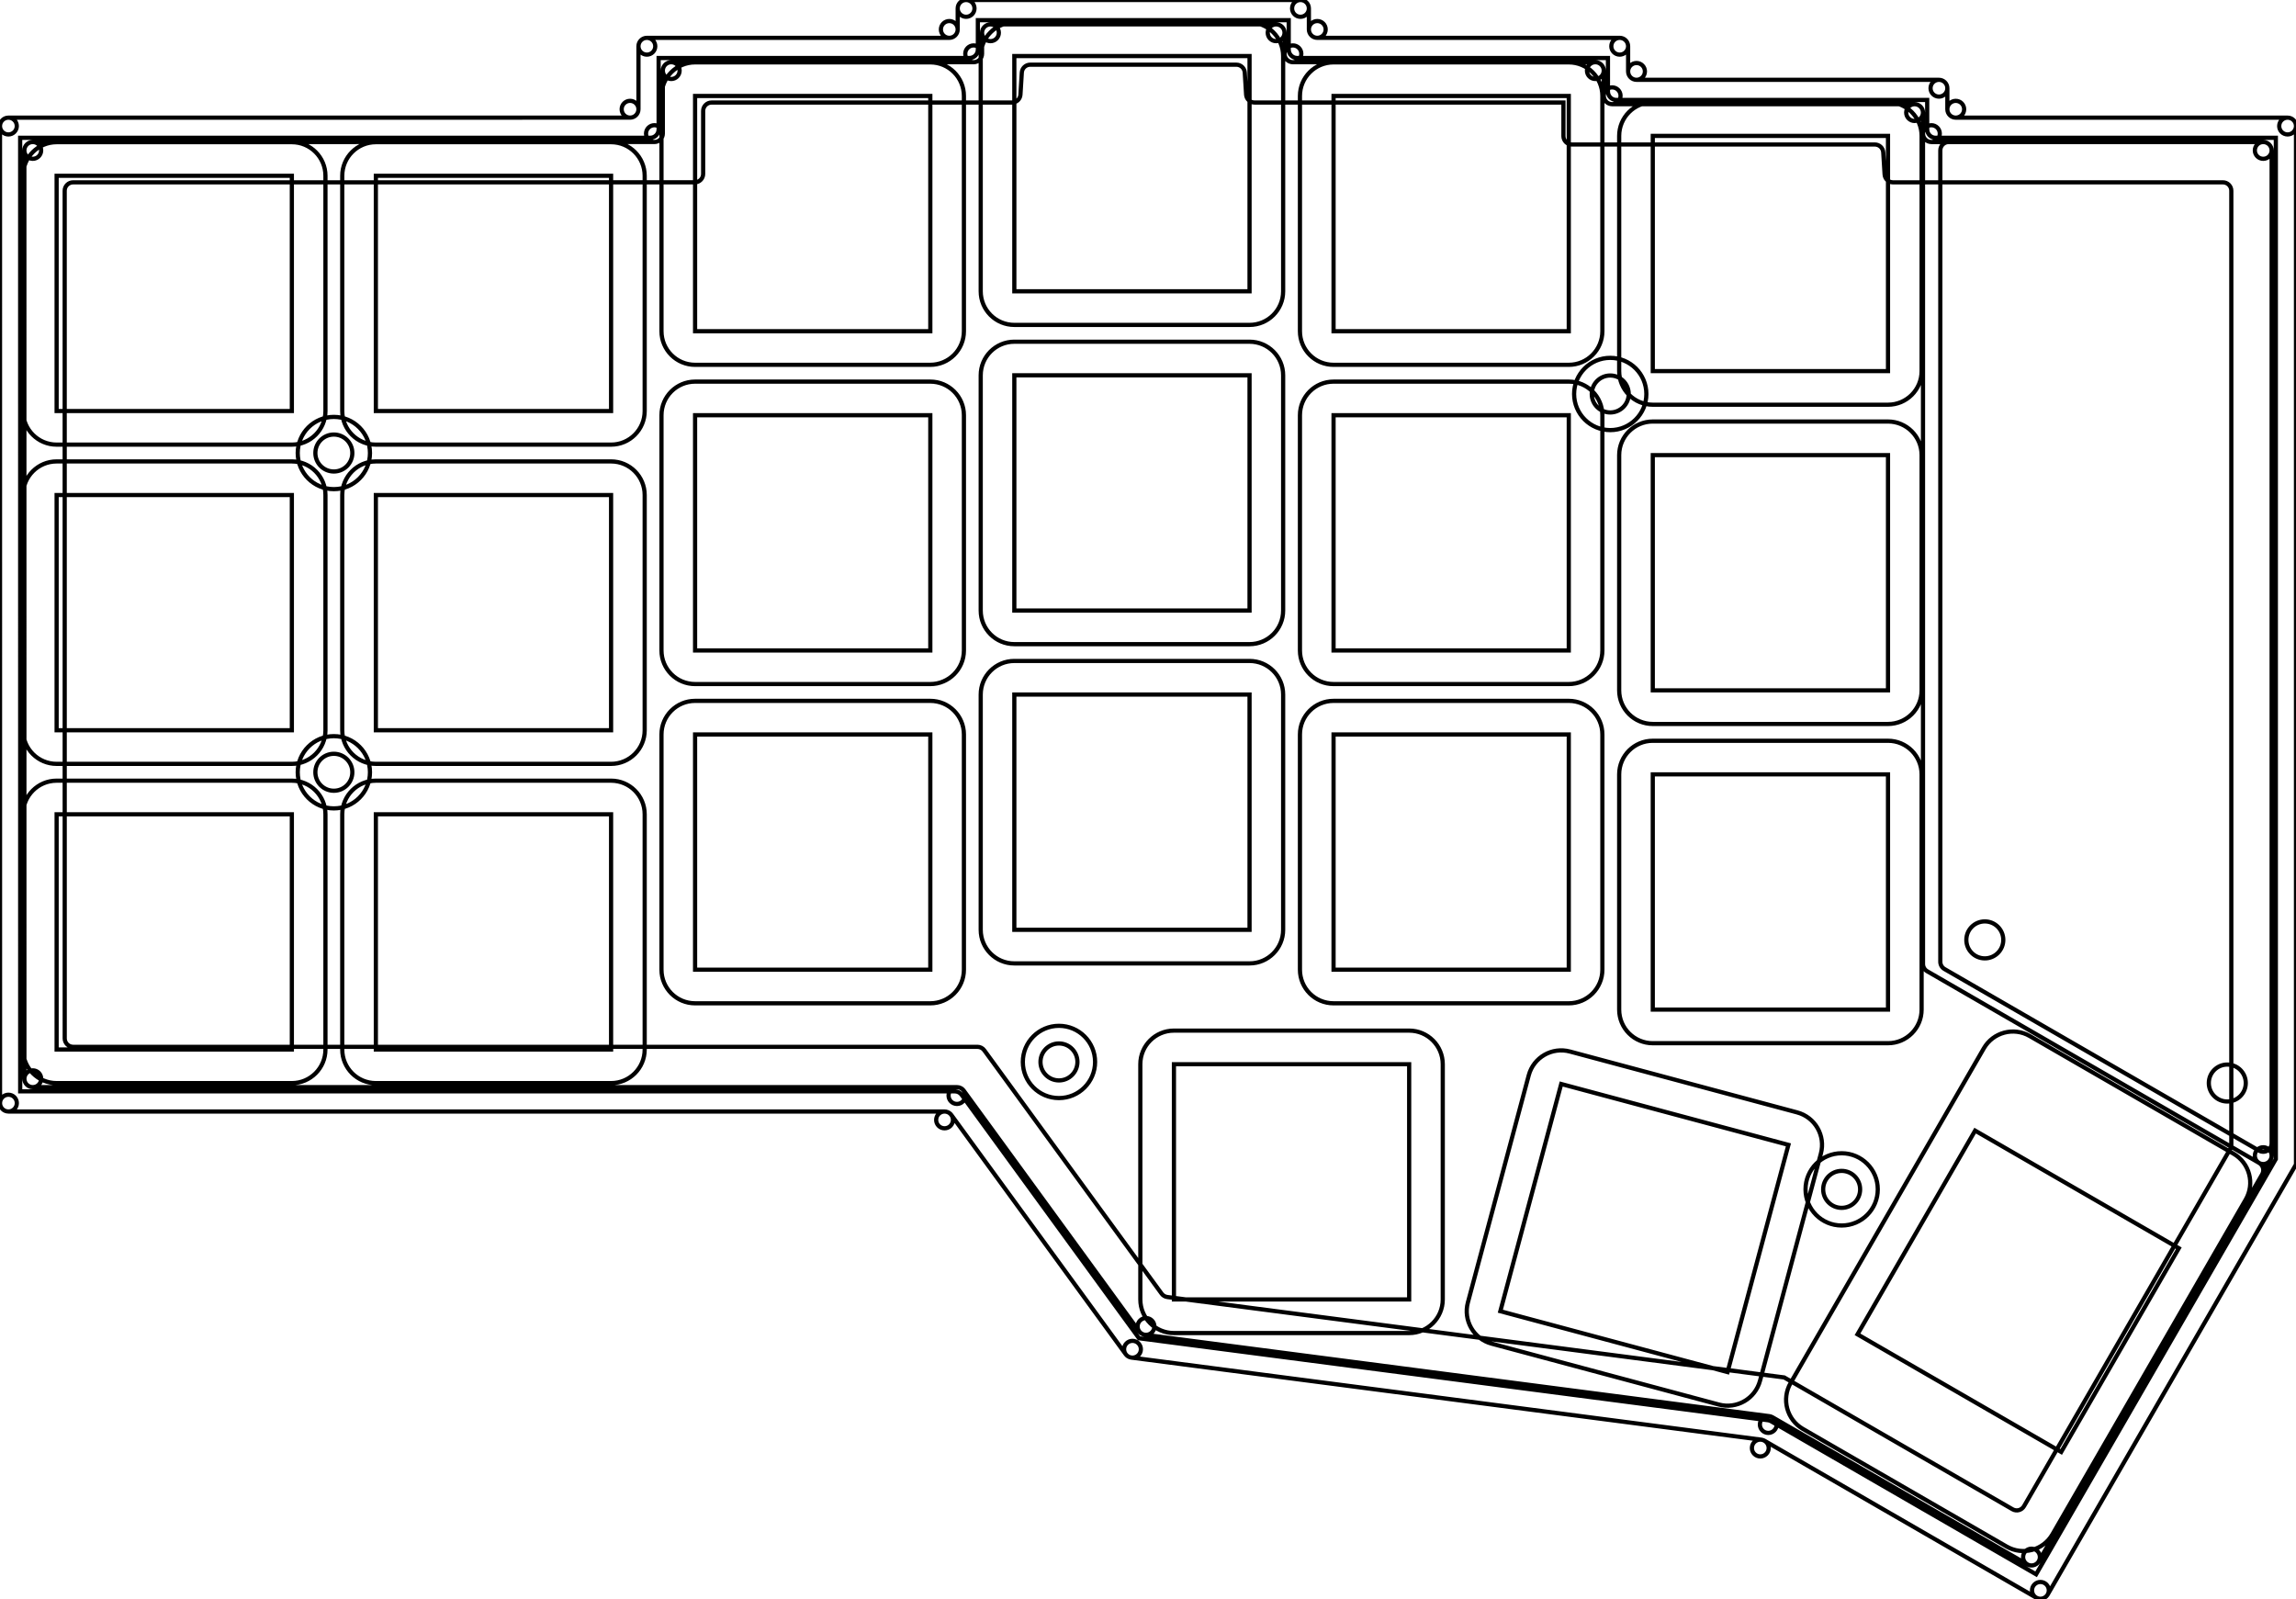
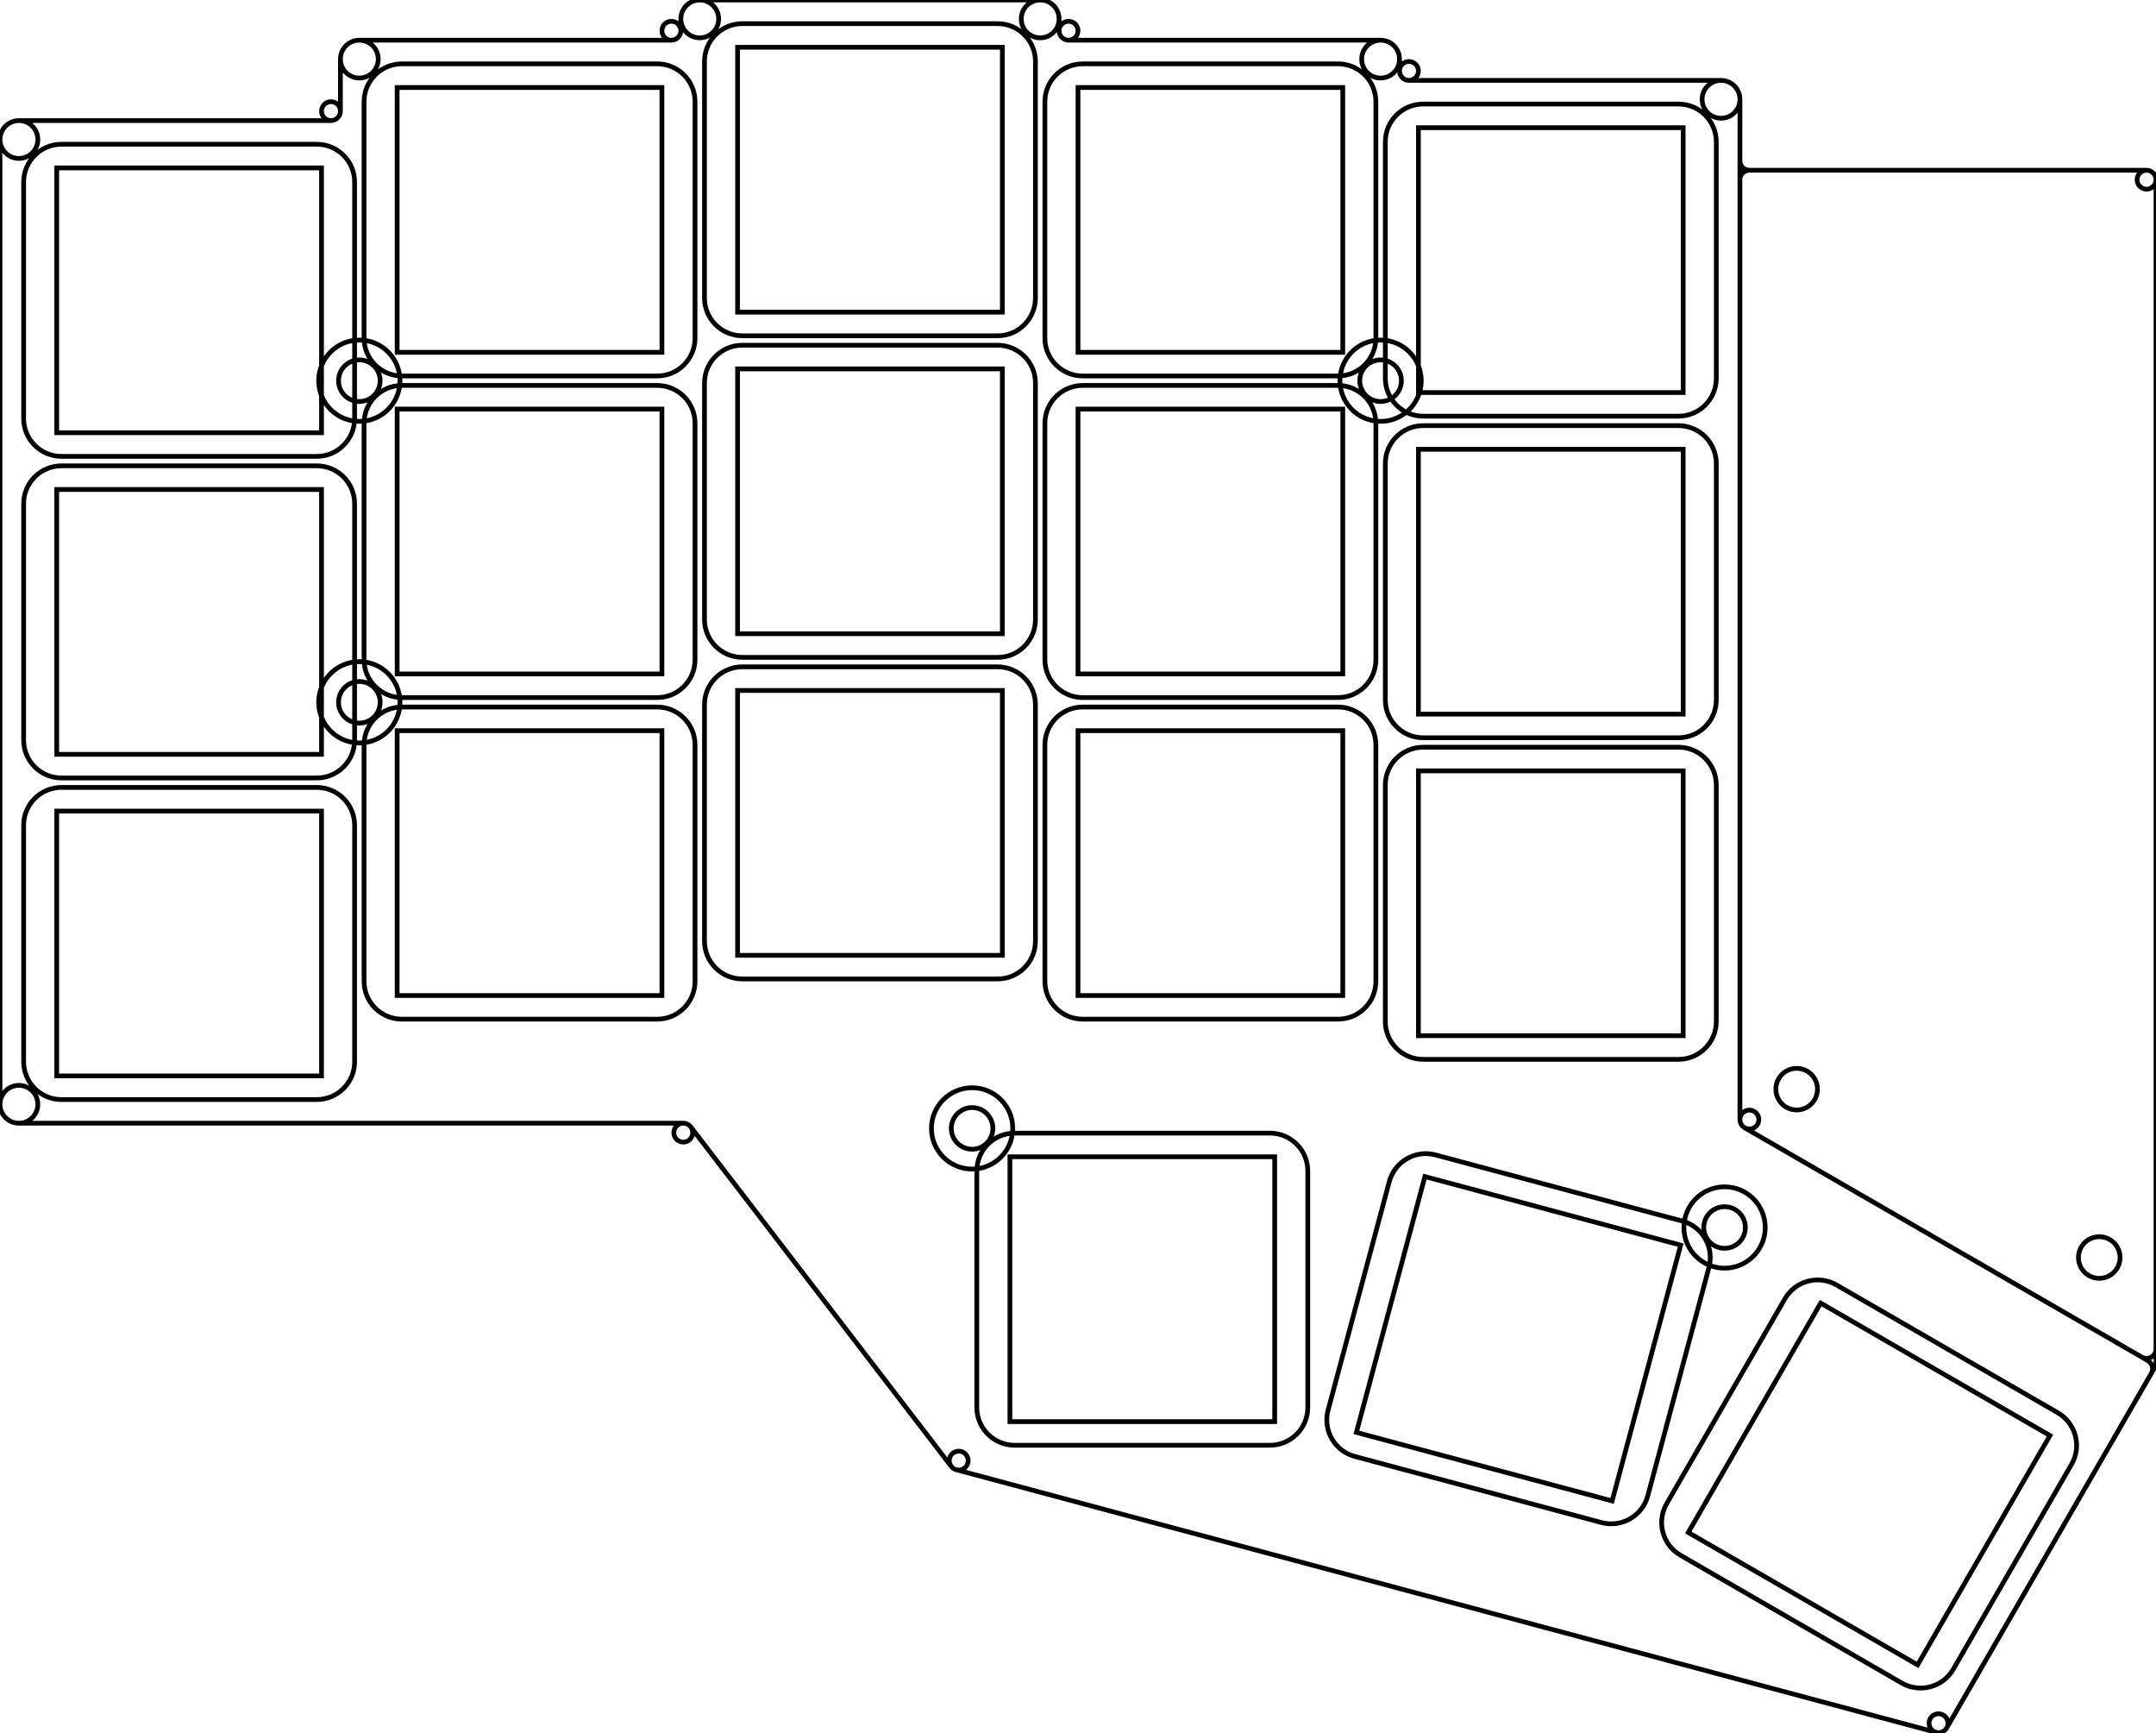
- <svg xmlns="http://www.w3.org/2000/svg" width="136.653mm" height="95.151mm" viewBox="0 0 136.653 95.151">
+ <svg xmlns="http://www.w3.org/2000/svg" width="114mm" height="91.593mm" viewBox="0 0 114 91.593">
  <g id="svgGroup" stroke-linecap="round" fill-rule="evenodd" font-size="9pt" stroke="#000" stroke-width="0.25mm" fill="none" style="stroke:#000;stroke-width:0.25mm;fill:none">
-     <path d="M 1.202 64.702 L 1.2 8.452 L 1.2 8.202 L 38.7 8.201 A 0.5 0.5 0 0 0 39.2 7.701 L 39.2 3.452 L 57.7 3.452 A 0.5 0.5 0 0 0 58.2 2.952 L 58.2 1.2 L 76.702 1.2 L 76.702 2.952 A 0.5 0.5 0 0 0 77.202 3.452 L 95.702 3.452 L 95.702 5.45 A 0.5 0.5 0 0 0 96.202 5.95 L 114.702 5.95 L 114.702 6.2 L 114.703 7.702 A 0.5 0.5 0 0 0 115.203 8.202 L 135.453 8.202 L 135.453 68.98 L 135.105 69.584 L 121.185 93.695 L 105.412 84.588 A 0.5 0.5 0 0 0 105.227 84.525 L 67.791 79.646 L 57.233 65.158 A 0.5 0.5 0 0 0 56.829 64.952 L 1.202 64.952 L 1.202 64.702 Z M 3.852 61.802 L 3.85 11.352 A 0.5 0.5 0 0 1 4.35 10.852 L 41.35 10.851 A 0.5 0.5 0 0 0 41.85 10.351 L 41.85 6.602 A 0.5 0.5 0 0 1 42.35 6.102 L 60.236 6.102 A 0.5 0.5 0 0 0 60.735 5.633 L 60.816 4.319 A 0.5 0.5 0 0 1 61.316 3.85 L 73.587 3.85 A 0.5 0.5 0 0 1 74.086 4.319 L 74.167 5.633 A 0.5 0.5 0 0 0 74.666 6.102 L 93.052 6.102 L 93.052 8.1 A 0.5 0.5 0 0 0 93.552 8.6 L 111.588 8.6 A 0.5 0.5 0 0 1 112.087 9.069 L 112.168 10.383 A 0.5 0.5 0 0 0 112.667 10.852 L 132.303 10.852 A 0.5 0.5 0 0 1 132.803 11.352 L 132.803 68.136 A 0.5 0.5 0 0 1 132.736 68.386 L 120.465 89.642 A 0.5 0.5 0 0 1 119.782 89.825 L 106.192 81.979 L 69.475 77.193 A 0.5 0.5 0 0 1 69.136 76.992 L 59.15 63.289 L 58.58 62.508 A 0.5 0.5 0 0 0 58.176 62.302 L 4.352 62.302 A 0.5 0.5 0 0 1 3.852 61.802 Z M 136.653 7.502 L 136.653 69.302 L 136.144 70.184 L 121.874 94.901 M 122.161 91.31 L 133.661 71.392 A 2 2 0 0 0 132.929 68.66 L 120.805 61.66 A 2 2 0 0 0 118.073 62.392 L 106.573 82.31 A 2 2 0 0 0 107.305 85.043 L 119.429 92.043 A 2 2 0 0 0 122.161 91.31 Z M 134.638 69.892 A 0.5 0.5 0 0 0 134.455 69.209 L 114.703 57.805 A 0.5 0.5 0 0 1 114.453 57.372 L 114.453 8.452 L 114.452 6.7 M 115.983 8.452 A 0.5 0.5 0 0 0 115.483 8.952 L 115.483 57.239 A 0.5 0.5 0 0 0 115.733 57.672 L 134.453 68.48 A 0.5 0.5 0 0 0 135.203 68.047 M 3.37 64.462 L 17.37 64.462 A 2 2 0 0 0 19.37 62.462 L 19.37 48.462 A 2 2 0 0 0 17.37 46.462 L 3.37 46.462 A 2 2 0 0 0 1.37 48.462 L 1.37 62.462 A 2 2 0 0 0 3.37 64.462 Z M 3.37 45.462 L 17.37 45.462 A 2 2 0 0 0 19.37 43.462 L 19.37 29.462 A 2 2 0 0 0 17.37 27.462 L 3.37 27.462 A 2 2 0 0 0 1.37 29.462 L 1.37 43.462 A 2 2 0 0 0 3.37 45.462 Z M 3.37 26.462 L 17.37 26.462 A 2 2 0 0 0 19.37 24.462 L 19.37 10.462 A 2 2 0 0 0 17.37 8.462 L 3.37 8.462 A 2 2 0 0 0 1.37 10.462 L 1.37 24.462 A 2 2 0 0 0 3.37 26.462 Z M 22.37 64.462 L 36.37 64.462 A 2 2 0 0 0 38.37 62.462 L 38.37 48.462 A 2 2 0 0 0 36.37 46.462 L 22.37 46.462 A 2 2 0 0 0 20.37 48.462 L 20.37 62.462 A 2 2 0 0 0 22.37 64.462 Z M 22.37 45.462 L 36.37 45.462 A 2 2 0 0 0 38.37 43.462 L 38.37 29.462 A 2 2 0 0 0 36.37 27.462 L 22.37 27.462 A 2 2 0 0 0 20.37 29.462 L 20.37 43.462 A 2 2 0 0 0 22.37 45.462 Z M 22.37 26.462 L 36.37 26.462 A 2 2 0 0 0 38.37 24.462 L 38.37 10.462 A 2 2 0 0 0 36.37 8.462 L 22.37 8.462 A 2 2 0 0 0 20.37 10.462 L 20.37 24.462 A 2 2 0 0 0 22.37 26.462 Z M 41.37 59.712 L 55.37 59.712 A 2 2 0 0 0 57.37 57.712 L 57.37 43.712 A 2 2 0 0 0 55.37 41.712 L 41.37 41.712 A 2 2 0 0 0 39.37 43.712 L 39.37 57.712 A 2 2 0 0 0 41.37 59.712 Z M 41.37 40.712 L 55.37 40.712 A 2 2 0 0 0 57.37 38.712 L 57.37 24.712 A 2 2 0 0 0 55.37 22.712 L 41.37 22.712 A 2 2 0 0 0 39.37 24.712 L 39.37 38.712 A 2 2 0 0 0 41.37 40.712 Z M 41.37 21.712 L 55.37 21.712 A 2 2 0 0 0 57.37 19.712 L 57.37 5.712 A 2 2 0 0 0 55.37 3.712 L 41.37 3.712 A 2 2 0 0 0 39.37 5.712 L 39.37 19.712 A 2 2 0 0 0 41.37 21.712 Z M 60.37 57.337 L 74.37 57.337 A 2 2 0 0 0 76.37 55.337 L 76.37 41.337 A 2 2 0 0 0 74.37 39.337 L 60.37 39.337 A 2 2 0 0 0 58.37 41.337 L 58.37 55.337 A 2 2 0 0 0 60.37 57.337 Z M 60.37 38.337 L 74.37 38.337 A 2 2 0 0 0 76.37 36.337 L 76.37 22.337 A 2 2 0 0 0 74.37 20.337 L 60.37 20.337 A 2 2 0 0 0 58.37 22.337 L 58.37 36.337 A 2 2 0 0 0 60.37 38.337 Z M 60.37 19.337 L 74.37 19.337 A 2 2 0 0 0 76.37 17.337 L 76.37 3.337 A 2 2 0 0 0 74.37 1.337 L 60.37 1.337 A 2 2 0 0 0 58.37 3.337 L 58.37 17.337 A 2 2 0 0 0 60.37 19.337 Z M 79.37 59.712 L 93.37 59.712 A 2 2 0 0 0 95.37 57.712 L 95.37 43.712 A 2 2 0 0 0 93.37 41.712 L 79.37 41.712 A 2 2 0 0 0 77.37 43.712 L 77.37 57.712 A 2 2 0 0 0 79.37 59.712 Z M 79.37 40.712 L 93.37 40.712 A 2 2 0 0 0 95.37 38.712 L 95.37 24.712 A 2 2 0 0 0 93.37 22.712 L 79.37 22.712 A 2 2 0 0 0 77.37 24.712 L 77.37 38.712 A 2 2 0 0 0 79.37 40.712 Z M 79.37 21.712 L 93.37 21.712 A 2 2 0 0 0 95.37 19.712 L 95.37 5.712 A 2 2 0 0 0 93.37 3.712 L 79.37 3.712 A 2 2 0 0 0 77.37 5.712 L 77.37 19.712 A 2 2 0 0 0 79.37 21.712 Z M 98.37 62.087 L 112.37 62.087 A 2 2 0 0 0 114.37 60.087 L 114.37 46.087 A 2 2 0 0 0 112.37 44.087 L 98.37 44.087 A 2 2 0 0 0 96.37 46.087 L 96.37 60.087 A 2 2 0 0 0 98.37 62.087 Z M 98.37 43.087 L 112.37 43.087 A 2 2 0 0 0 114.37 41.087 L 114.37 27.087 A 2 2 0 0 0 112.37 25.087 L 98.37 25.087 A 2 2 0 0 0 96.37 27.087 L 96.37 41.087 A 2 2 0 0 0 98.37 43.087 Z M 98.37 24.087 L 112.37 24.087 A 2 2 0 0 0 114.37 22.087 L 114.37 8.087 A 2 2 0 0 0 112.37 6.087 L 98.37 6.087 A 2 2 0 0 0 96.37 8.087 L 96.37 22.087 A 2 2 0 0 0 98.37 24.087 Z M 69.87 79.337 L 83.87 79.337 A 2 2 0 0 0 85.87 77.337 L 85.87 63.337 A 2 2 0 0 0 83.87 61.337 L 69.87 61.337 A 2 2 0 0 0 67.87 63.337 L 67.87 77.337 A 2 2 0 0 0 69.87 79.337 Z M 88.779 79.969 L 102.302 83.592 A 2 2 0 0 0 104.752 82.178 L 108.375 68.655 A 2 2 0 0 0 106.961 66.205 L 93.438 62.582 A 2 2 0 0 0 90.988 63.996 L 87.365 77.519 A 2 2 0 0 0 88.779 79.969 Z M 0.002 65.652 L 0.002 64.702 L 0 8.452 L 0 7.502 M 89.297 78.037 L 102.82 81.66 L 106.443 68.137 L 92.92 64.514 L 89.297 78.037 Z M 3.37 62.462 L 17.37 62.462 L 17.37 48.462 L 3.37 48.462 L 3.37 62.462 Z M 3.37 43.462 L 17.37 43.462 L 17.37 29.462 L 3.37 29.462 L 3.37 43.462 Z M 3.37 24.462 L 17.37 24.462 L 17.37 10.462 L 3.37 10.462 L 3.37 24.462 Z M 22.37 62.462 L 36.37 62.462 L 36.37 48.462 L 22.37 48.462 L 22.37 62.462 Z M 22.37 43.462 L 36.37 43.462 L 36.37 29.462 L 22.37 29.462 L 22.37 43.462 Z M 22.37 24.462 L 36.37 24.462 L 36.37 10.462 L 22.37 10.462 L 22.37 24.462 Z M 41.37 57.712 L 55.37 57.712 L 55.37 43.712 L 41.37 43.712 L 41.37 57.712 Z M 41.37 38.712 L 55.37 38.712 L 55.37 24.712 L 41.37 24.712 L 41.37 38.712 Z M 41.37 19.712 L 55.37 19.712 L 55.37 5.712 L 41.37 5.712 L 41.37 19.712 Z M 60.37 55.337 L 74.37 55.337 L 74.37 41.337 L 60.37 41.337 L 60.37 55.337 Z M 60.37 36.337 L 74.37 36.337 L 74.37 22.337 L 60.37 22.337 L 60.37 36.337 Z M 60.37 17.337 L 74.37 17.337 L 74.37 3.337 L 60.37 3.337 L 60.37 17.337 Z M 79.37 57.712 L 93.37 57.712 L 93.37 43.712 L 79.37 43.712 L 79.37 57.712 Z M 79.37 38.712 L 93.37 38.712 L 93.37 24.712 L 79.37 24.712 L 79.37 38.712 Z M 79.37 19.712 L 93.37 19.712 L 93.37 5.712 L 79.37 5.712 L 79.37 19.712 Z M 98.37 60.087 L 112.37 60.087 L 112.37 46.087 L 98.37 46.087 L 98.37 60.087 Z M 98.37 41.087 L 112.37 41.087 L 112.37 27.087 L 98.37 27.087 L 98.37 41.087 Z M 98.37 22.087 L 112.37 22.087 L 112.37 8.087 L 98.37 8.087 L 98.37 22.087 Z M 69.87 77.337 L 83.87 77.337 L 83.87 63.337 L 69.87 63.337 L 69.87 77.337 Z M 122.679 86.413 L 129.679 74.289 L 117.555 67.289 L 110.555 79.413 L 122.679 86.413 Z M 135.136 69.029 L 134.888 69.459 L 121.344 92.92 M 19.87 26.962 m -2.15 0 a 2.15 2.15 0 0 1 4.3 0 a 2.15 2.15 0 0 1 -4.3 0 z M 19.87 45.962 m -2.15 0 a 2.15 2.15 0 0 1 4.3 0 a 2.15 2.15 0 0 1 -4.3 0 z M 95.838 23.448 m -2.15 0 a 2.15 2.15 0 0 1 4.3 0 a 2.15 2.15 0 0 1 -4.3 0 z M 63.027 63.202 m -2.15 0 a 2.15 2.15 0 0 1 4.3 0 a 2.15 2.15 0 0 1 -4.3 0 z M 109.611 70.786 m -2.15 0 a 2.15 2.15 0 0 1 4.3 0 a 2.15 2.15 0 0 1 -4.3 0 z M 19.87 26.962 m -1.1 0 a 1.1 1.1 0 0 1 2.2 0 a 1.1 1.1 0 0 1 -2.2 0 z M 19.87 45.962 m -1.1 0 a 1.1 1.1 0 0 1 2.2 0 a 1.1 1.1 0 0 1 -2.2 0 z M 95.838 23.448 m -1.1 0 a 1.1 1.1 0 0 1 2.2 0 a 1.1 1.1 0 0 1 -2.2 0 z M 63.027 63.202 m -1.1 0 a 1.1 1.1 0 0 1 2.2 0 a 1.1 1.1 0 0 1 -2.2 0 z M 109.611 70.786 m -1.1 0 a 1.1 1.1 0 0 1 2.2 0 a 1.1 1.1 0 0 1 -2.2 0 z M 118.132 55.938 m -1.1 0 a 1.1 1.1 0 0 1 2.2 0 a 1.1 1.1 0 0 1 -2.2 0 z M 132.564 64.457 m -1.1 0 a 1.1 1.1 0 0 1 2.2 0 a 1.1 1.1 0 0 1 -2.2 0 z M 114.953 7.952 m -0.5 0 a 0.5 0.5 0 0 0 1 0 a 0.5 0.5 0 0 0 -1 0 z M 68.208 78.944 m -0.5 0 a 0.5 0.5 0 0 0 1 0 a 0.5 0.5 0 0 0 -1 0 z M 1.95 8.952 m -0.5 0 a 0.5 0.5 0 0 0 1 0 a 0.5 0.5 0 0 0 -1 0 z M 39.95 4.202 m -0.5 0 a 0.5 0.5 0 0 0 1 0 a 0.5 0.5 0 0 0 -1 0 z M 57.95 3.202 m -0.5 0 a 0.5 0.5 0 0 0 1 0 a 0.5 0.5 0 0 0 -1 0 z M 58.95 1.95 m -0.5 0 a 0.5 0.5 0 0 0 1 0 a 0.5 0.5 0 0 0 -1 0 z M 75.952 1.95 m -0.5 0 a 0.5 0.5 0 0 0 1 0 a 0.5 0.5 0 0 0 -1 0 z M 76.952 3.202 m -0.5 0 a 0.5 0.5 0 0 0 1 0 a 0.5 0.5 0 0 0 -1 0 z M 94.952 4.202 m -0.5 0 a 0.5 0.5 0 0 0 1 0 a 0.5 0.5 0 0 0 -1 0 z M 95.952 5.7 m -0.5 0 a 0.5 0.5 0 0 0 1 0 a 0.5 0.5 0 0 0 -1 0 z M 113.952 6.7 m -0.5 0 a 0.5 0.5 0 0 0 1 0 a 0.5 0.5 0 0 0 -1 0 z M 134.703 8.952 m -0.5 0 a 0.5 0.5 0 0 0 1 0 a 0.5 0.5 0 0 0 -1 0 z M 120.911 92.67 m -0.5 0 a 0.5 0.5 0 0 0 1 0 a 0.5 0.5 0 0 0 -1 0 z M 105.244 84.78 m -0.5 0 a 0.5 0.5 0 0 0 1 0 a 0.5 0.5 0 0 0 -1 0 z M 56.956 65.202 m -0.5 0 a 0.5 0.5 0 0 0 1 0 a 0.5 0.5 0 0 0 -1 0 z M 1.952 64.202 m -0.5 0 a 0.5 0.5 0 0 0 1 0 a 0.5 0.5 0 0 0 -1 0 z M 0.5 7.502 m -0.5 0 a 0.5 0.5 0 0 0 1 0 a 0.5 0.5 0 0 0 -1 0 z M 38.5 2.752 m -0.5 0 a 0.5 0.5 0 0 0 1 0 a 0.5 0.5 0 0 0 -1 0 z M 56.5 1.752 m -0.5 0 a 0.5 0.5 0 0 0 1 0 a 0.5 0.5 0 0 0 -1 0 z M 57.5 0.5 m -0.5 0 a 0.5 0.5 0 0 0 1 0 a 0.5 0.5 0 0 0 -1 0 z M 77.402 0.5 m -0.5 0 a 0.5 0.5 0 0 0 1 0 a 0.5 0.5 0 0 0 -1 0 z M 78.402 1.752 m -0.5 0 a 0.5 0.5 0 0 0 1 0 a 0.5 0.5 0 0 0 -1 0 z M 96.402 2.752 m -0.5 0 a 0.5 0.5 0 0 0 1 0 a 0.5 0.5 0 0 0 -1 0 z M 97.402 4.25 m -0.5 0 a 0.5 0.5 0 0 0 1 0 a 0.5 0.5 0 0 0 -1 0 z M 115.402 5.25 m -0.5 0 a 0.5 0.5 0 0 0 1 0 a 0.5 0.5 0 0 0 -1 0 z M 136.153 7.502 m -0.5 0 a 0.5 0.5 0 0 0 1 0 a 0.5 0.5 0 0 0 -1 0 z M 121.441 94.651 m -0.5 0 a 0.5 0.5 0 0 0 1 0 a 0.5 0.5 0 0 0 -1 0 z M 104.769 86.18 m -0.5 0 a 0.5 0.5 0 0 0 1 0 a 0.5 0.5 0 0 0 -1 0 z M 67.403 80.301 m -0.5 0 a 0.5 0.5 0 0 0 1 0 a 0.5 0.5 0 0 0 -1 0 z M 56.218 66.652 m -0.5 0 a 0.5 0.5 0 0 0 1 0 a 0.5 0.5 0 0 0 -1 0 z M 0.502 65.652 m -0.5 0 a 0.5 0.5 0 0 0 1 0 a 0.5 0.5 0 0 0 -1 0 z M 38.95 7.951 m -0.5 0 a 0.5 0.5 0 0 0 1 0 a 0.5 0.5 0 0 0 -1 0 z M 134.703 68.779 m -0.5 0 a 0.5 0.5 0 0 0 1 0 a 0.5 0.5 0 0 0 -1 0 z M 37.5 6.501 m -0.5 0 a 0.5 0.5 0 0 0 1 0 a 0.5 0.5 0 0 0 -1 0 z M 116.402 6.502 m -0.5 0 a 0.5 0.5 0 0 0 1 0 a 0.5 0.5 0 0 0 -1 0 z M 115.902 6.502 L 115.902 6.199 L 115.902 5.25 M 1.45 8.952 1.452 64.202 M 1.95 8.452 38.95 8.451 M 39.45 7.951 39.45 4.202 M 39.95 3.702 57.95 3.702 M 58.45 3.202 58.45 1.95 M 58.95 1.45 75.952 1.45 M 76.452 3.202 76.452 1.95 M 76.952 3.702 94.952 3.702 M 95.452 5.7 95.452 4.202 M 95.952 6.2 113.952 6.2 M 105.494 84.347 120.661 93.103 M 68.143 79.44 105.308 84.284 M 57.36 64.908 67.804 79.238 M 1.952 64.702 56.956 64.702 M 114.953 8.452 134.703 8.452 M 135.203 68.779 135.203 8.952 M 0.5 7.002 37.5 7.001 M 38 6.501 38 2.752 M 38.5 2.252 56.5 2.252 M 57 1.752 57 0.5 M 57.5 0 77.402 0 M 77.902 1.752 77.902 0.5 M 78.402 2.252 96.402 2.252 M 96.902 4.25 96.902 2.752 M 97.402 4.75 115.402 4.75 M 116.402 7.002 136.153 7.002 M 105.019 85.747 121.191 95.084 M 67.338 80.797 104.834 85.684 M 56.622 66.358 66.999 80.596 M 0.502 66.152 56.218 66.152" vector-effect="non-scaling-stroke" />
+     <path d="M 114 9.5 L 114 72.04 A 0.5 0.5 0 0 1 113.933 72.29 L 102.933 91.343 M 88.86 82.217 L 100.552 88.967 A 2 2 0 0 0 103.284 88.235 L 109.534 77.41 A 2 2 0 0 0 108.802 74.678 L 97.11 67.928 A 2 2 0 0 0 94.378 68.66 L 88.128 79.485 A 2 2 0 0 0 88.86 82.217 Z M 3.25 58.125 L 16.75 58.125 A 2 2 0 0 0 18.75 56.125 L 18.75 43.625 A 2 2 0 0 0 16.75 41.625 L 3.25 41.625 A 2 2 0 0 0 1.25 43.625 L 1.25 56.125 A 2 2 0 0 0 3.25 58.125 Z M 3.25 41.125 L 16.75 41.125 A 2 2 0 0 0 18.75 39.125 L 18.75 26.625 A 2 2 0 0 0 16.75 24.625 L 3.25 24.625 A 2 2 0 0 0 1.25 26.625 L 1.25 39.125 A 2 2 0 0 0 3.25 41.125 Z M 3.25 24.125 L 16.75 24.125 A 2 2 0 0 0 18.75 22.125 L 18.75 9.625 A 2 2 0 0 0 16.75 7.625 L 3.25 7.625 A 2 2 0 0 0 1.25 9.625 L 1.25 22.125 A 2 2 0 0 0 3.25 24.125 Z M 21.25 53.875 L 34.75 53.875 A 2 2 0 0 0 36.75 51.875 L 36.75 39.375 A 2 2 0 0 0 34.75 37.375 L 21.25 37.375 A 2 2 0 0 0 19.25 39.375 L 19.25 51.875 A 2 2 0 0 0 21.25 53.875 Z M 21.25 36.875 L 34.75 36.875 A 2 2 0 0 0 36.75 34.875 L 36.75 22.375 A 2 2 0 0 0 34.75 20.375 L 21.25 20.375 A 2 2 0 0 0 19.25 22.375 L 19.25 34.875 A 2 2 0 0 0 21.25 36.875 Z M 21.25 19.875 L 34.75 19.875 A 2 2 0 0 0 36.75 17.875 L 36.75 5.375 A 2 2 0 0 0 34.75 3.375 L 21.25 3.375 A 2 2 0 0 0 19.25 5.375 L 19.25 17.875 A 2 2 0 0 0 21.25 19.875 Z M 39.25 51.75 L 52.75 51.75 A 2 2 0 0 0 54.75 49.75 L 54.75 37.25 A 2 2 0 0 0 52.75 35.25 L 39.25 35.25 A 2 2 0 0 0 37.25 37.25 L 37.25 49.75 A 2 2 0 0 0 39.25 51.75 Z M 39.25 34.75 L 52.75 34.75 A 2 2 0 0 0 54.75 32.75 L 54.75 20.25 A 2 2 0 0 0 52.75 18.25 L 39.25 18.25 A 2 2 0 0 0 37.25 20.25 L 37.25 32.75 A 2 2 0 0 0 39.25 34.75 Z M 39.25 17.75 L 52.75 17.75 A 2 2 0 0 0 54.75 15.75 L 54.75 3.25 A 2 2 0 0 0 52.75 1.25 L 39.25 1.25 A 2 2 0 0 0 37.25 3.25 L 37.25 15.75 A 2 2 0 0 0 39.25 17.75 Z M 57.25 53.875 L 70.75 53.875 A 2 2 0 0 0 72.75 51.875 L 72.75 39.375 A 2 2 0 0 0 70.75 37.375 L 57.25 37.375 A 2 2 0 0 0 55.25 39.375 L 55.25 51.875 A 2 2 0 0 0 57.25 53.875 Z M 57.25 36.875 L 70.75 36.875 A 2 2 0 0 0 72.75 34.875 L 72.75 22.375 A 2 2 0 0 0 70.75 20.375 L 57.25 20.375 A 2 2 0 0 0 55.25 22.375 L 55.25 34.875 A 2 2 0 0 0 57.25 36.875 Z M 57.25 19.875 L 70.75 19.875 A 2 2 0 0 0 72.75 17.875 L 72.75 5.375 A 2 2 0 0 0 70.75 3.375 L 57.25 3.375 A 2 2 0 0 0 55.25 5.375 L 55.25 17.875 A 2 2 0 0 0 57.25 19.875 Z M 75.25 56 L 88.75 56 A 2 2 0 0 0 90.75 54 L 90.75 41.5 A 2 2 0 0 0 88.75 39.5 L 75.25 39.5 A 2 2 0 0 0 73.25 41.5 L 73.25 54 A 2 2 0 0 0 75.25 56 Z M 75.25 39 L 88.75 39 A 2 2 0 0 0 90.75 37 L 90.75 24.5 A 2 2 0 0 0 88.75 22.5 L 75.25 22.5 A 2 2 0 0 0 73.25 24.5 L 73.25 37 A 2 2 0 0 0 75.25 39 Z M 75.25 22 L 88.75 22 A 2 2 0 0 0 90.75 20 L 90.75 7.5 A 2 2 0 0 0 88.75 5.5 L 75.25 5.5 A 2 2 0 0 0 73.25 7.5 L 73.25 20 A 2 2 0 0 0 75.25 22 Z M 53.65 76.4 L 67.15 76.4 A 2 2 0 0 0 69.15 74.4 L 69.15 61.9 A 2 2 0 0 0 67.15 59.9 L 53.65 59.9 A 2 2 0 0 0 51.65 61.9 L 51.65 74.4 A 2 2 0 0 0 53.65 76.4 Z M 71.638 76.991 L 84.678 80.485 A 2 2 0 0 0 87.128 79.071 L 90.363 66.997 A 2 2 0 0 0 88.949 64.547 L 75.909 61.053 A 2 2 0 0 0 73.459 62.467 L 70.224 74.541 A 2 2 0 0 0 71.638 76.991 Z M 71.72 75.719 L 85.243 79.342 L 88.867 65.819 L 75.344 62.196 L 71.72 75.719 Z M 3 56.875 L 17 56.875 L 17 42.875 L 3 42.875 L 3 56.875 Z M 3 39.875 L 17 39.875 L 17 25.875 L 3 25.875 L 3 39.875 Z M 3 22.875 L 17 22.875 L 17 8.875 L 3 8.875 L 3 22.875 Z M 21 52.625 L 35 52.625 L 35 38.625 L 21 38.625 L 21 52.625 Z M 21 35.625 L 35 35.625 L 35 21.625 L 21 21.625 L 21 35.625 Z M 21 18.625 L 35 18.625 L 35 4.625 L 21 4.625 L 21 18.625 Z M 39 50.5 L 53 50.5 L 53 36.5 L 39 36.5 L 39 50.5 Z M 39 33.5 L 53 33.5 L 53 19.5 L 39 19.5 L 39 33.5 Z M 39 16.5 L 53 16.5 L 53 2.5 L 39 2.5 L 39 16.5 Z M 57 52.625 L 71 52.625 L 71 38.625 L 57 38.625 L 57 52.625 Z M 57 35.625 L 71 35.625 L 71 21.625 L 57 21.625 L 57 35.625 Z M 57 18.625 L 71 18.625 L 71 4.625 L 57 4.625 L 57 18.625 Z M 75 54.75 L 89 54.75 L 89 40.75 L 75 40.75 L 75 54.75 Z M 75 37.75 L 89 37.75 L 89 23.75 L 75 23.75 L 75 37.75 Z M 75 20.75 L 89 20.75 L 89 6.75 L 75 6.75 L 75 20.75 Z M 53.4 75.15 L 67.4 75.15 L 67.4 61.15 L 53.4 61.15 L 53.4 75.15 Z M 89.269 81.01 L 101.393 88.01 L 108.393 75.885 L 96.269 68.885 L 89.269 81.01 Z M 113.75 72.607 A 0.5 0.5 0 0 0 113.567 71.924 L 92.25 59.616 M 113.5 9 L 92.5 9 A 0.5 0.5 0 0 1 92 8.5 M 19 20.125 m -2.15 0 a 2.15 2.15 0 0 1 4.3 0 a 2.15 2.15 0 0 1 -4.3 0 z M 19 37.125 m -2.15 0 a 2.15 2.15 0 0 1 4.3 0 a 2.15 2.15 0 0 1 -4.3 0 z M 73 20.125 m -2.15 0 a 2.15 2.15 0 0 1 4.3 0 a 2.15 2.15 0 0 1 -4.3 0 z M 51.4 59.65 m -2.15 0 a 2.15 2.15 0 0 1 4.3 0 a 2.15 2.15 0 0 1 -4.3 0 z M 91.187 64.888 m -2.15 0 a 2.15 2.15 0 0 1 4.3 0 a 2.15 2.15 0 0 1 -4.3 0 z M 95 57.575 m -1.1 0 a 1.1 1.1 0 0 1 2.2 0 a 1.1 1.1 0 0 1 -2.2 0 z M 111 66.475 m -1.1 0 a 1.1 1.1 0 0 1 2.2 0 a 1.1 1.1 0 0 1 -2.2 0 z M 19 20.125 m -1.1 0 a 1.1 1.1 0 0 1 2.2 0 a 1.1 1.1 0 0 1 -2.2 0 z M 19 37.125 m -1.1 0 a 1.1 1.1 0 0 1 2.2 0 a 1.1 1.1 0 0 1 -2.2 0 z M 73 20.125 m -1.1 0 a 1.1 1.1 0 0 1 2.2 0 a 1.1 1.1 0 0 1 -2.2 0 z M 51.4 59.65 m -1.1 0 a 1.1 1.1 0 0 1 2.2 0 a 1.1 1.1 0 0 1 -2.2 0 z M 91.187 64.888 m -1.1 0 a 1.1 1.1 0 0 1 2.2 0 a 1.1 1.1 0 0 1 -2.2 0 z M 1 58.375 m -1 0 a 1 1 0 0 0 2 0 a 1 1 0 0 0 -2 0 z M 1 7.375 m -1 0 a 1 1 0 0 0 2 0 a 1 1 0 0 0 -2 0 z M 19 3.125 m -1 0 a 1 1 0 0 0 2 0 a 1 1 0 0 0 -2 0 z M 55 1 m -1 0 a 1 1 0 0 0 2 0 a 1 1 0 0 0 -2 0 z M 37 1 m -1 0 a 1 1 0 0 0 2 0 a 1 1 0 0 0 -2 0 z M 73 3.125 m -1 0 a 1 1 0 0 0 2 0 a 1 1 0 0 0 -2 0 z M 91 5.25 m -1 0 a 1 1 0 0 0 2 0 a 1 1 0 0 0 -2 0 z M 36.128 59.875 m -0.5 0 a 0.5 0.5 0 0 0 1 0 a 0.5 0.5 0 0 0 -1 0 z M 102.5 91.093 m -0.5 0 a 0.5 0.5 0 0 0 1 0 a 0.5 0.5 0 0 0 -1 0 z M 113.5 9.5 m -0.5 0 a 0.5 0.5 0 0 0 1 0 a 0.5 0.5 0 0 0 -1 0 z M 74.5 3.75 m -0.5 0 a 0.5 0.5 0 0 0 1 0 a 0.5 0.5 0 0 0 -1 0 z M 56.5 1.625 m -0.5 0 a 0.5 0.5 0 0 0 1 0 a 0.5 0.5 0 0 0 -1 0 z M 35.5 1.625 m -0.5 0 a 0.5 0.5 0 0 0 1 0 a 0.5 0.5 0 0 0 -1 0 z M 17.5 5.875 m -0.5 0 a 0.5 0.5 0 0 0 1 0 a 0.5 0.5 0 0 0 -1 0 z M 92.5 59.183 m -0.5 0 a 0.5 0.5 0 0 0 1 0 a 0.5 0.5 0 0 0 -1 0 z M 50.693 77.211 m -0.5 0 a 0.5 0.5 0 0 0 1 0 a 0.5 0.5 0 0 0 -1 0 z M 1 59.375 36.128 59.375 M 0 58.375 0 7.375 M 1 6.375 17.5 6.375 M 19 2.125 35.5 2.125 M 18 5.875 18 3.125 M 56 1.625 56 1 M 37 0 55 0 M 36 1.625 36 1 M 74 3.75 74 3.125 M 56.5 2.125 73 2.125 M 92 59.183 92 5.25 M 74.5 4.25 91 4.25 M 50.564 77.694 102.371 91.575 M 36.525 59.571 50.297 77.515 M 92 9.5 A 0.5 0.5 0 0 1 92.5 9 M 114 71.308 A 0.5 0.5 0 0 1 113.25 71.741" vector-effect="non-scaling-stroke" />
  </g>
</svg>
